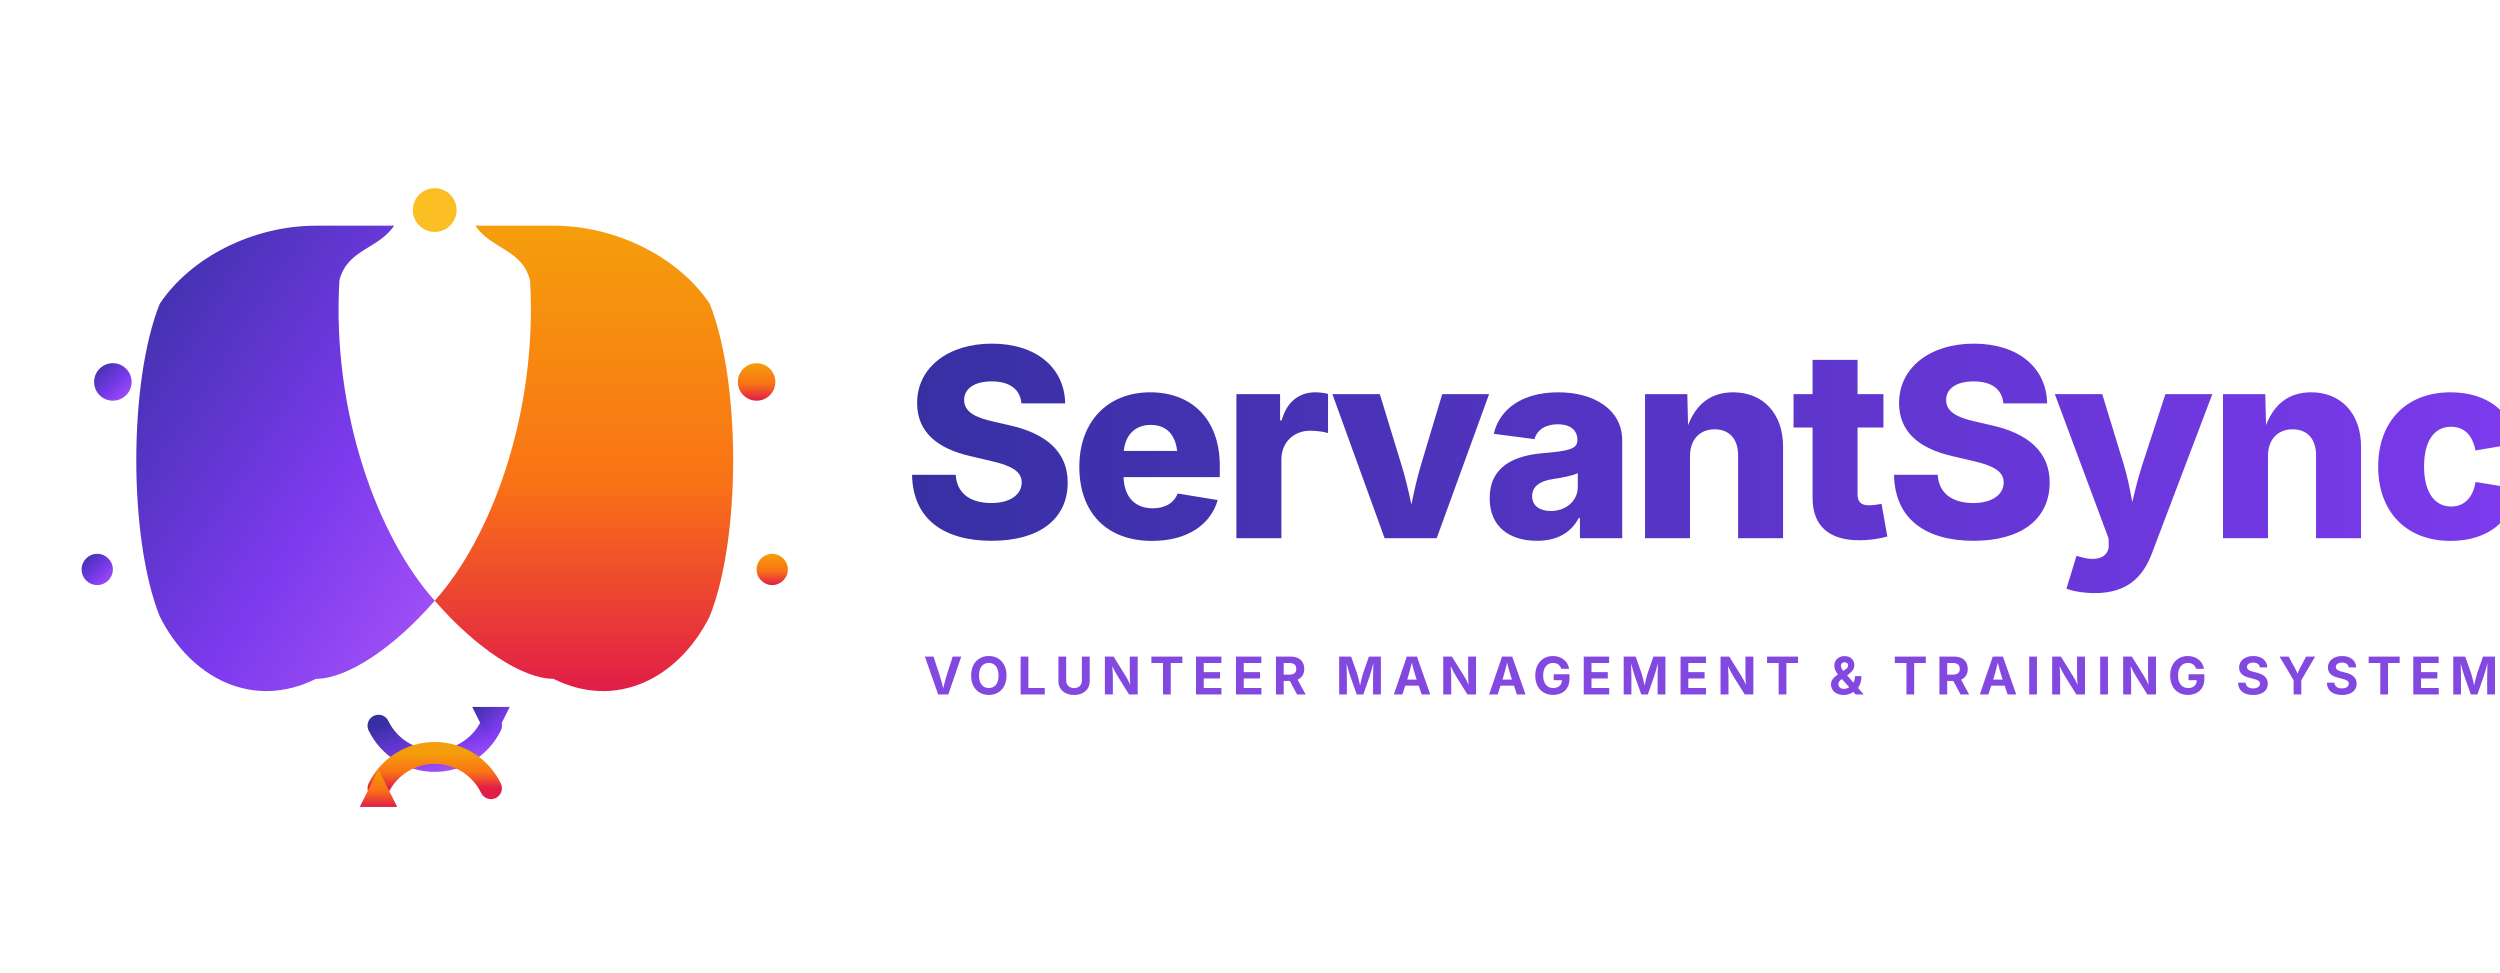
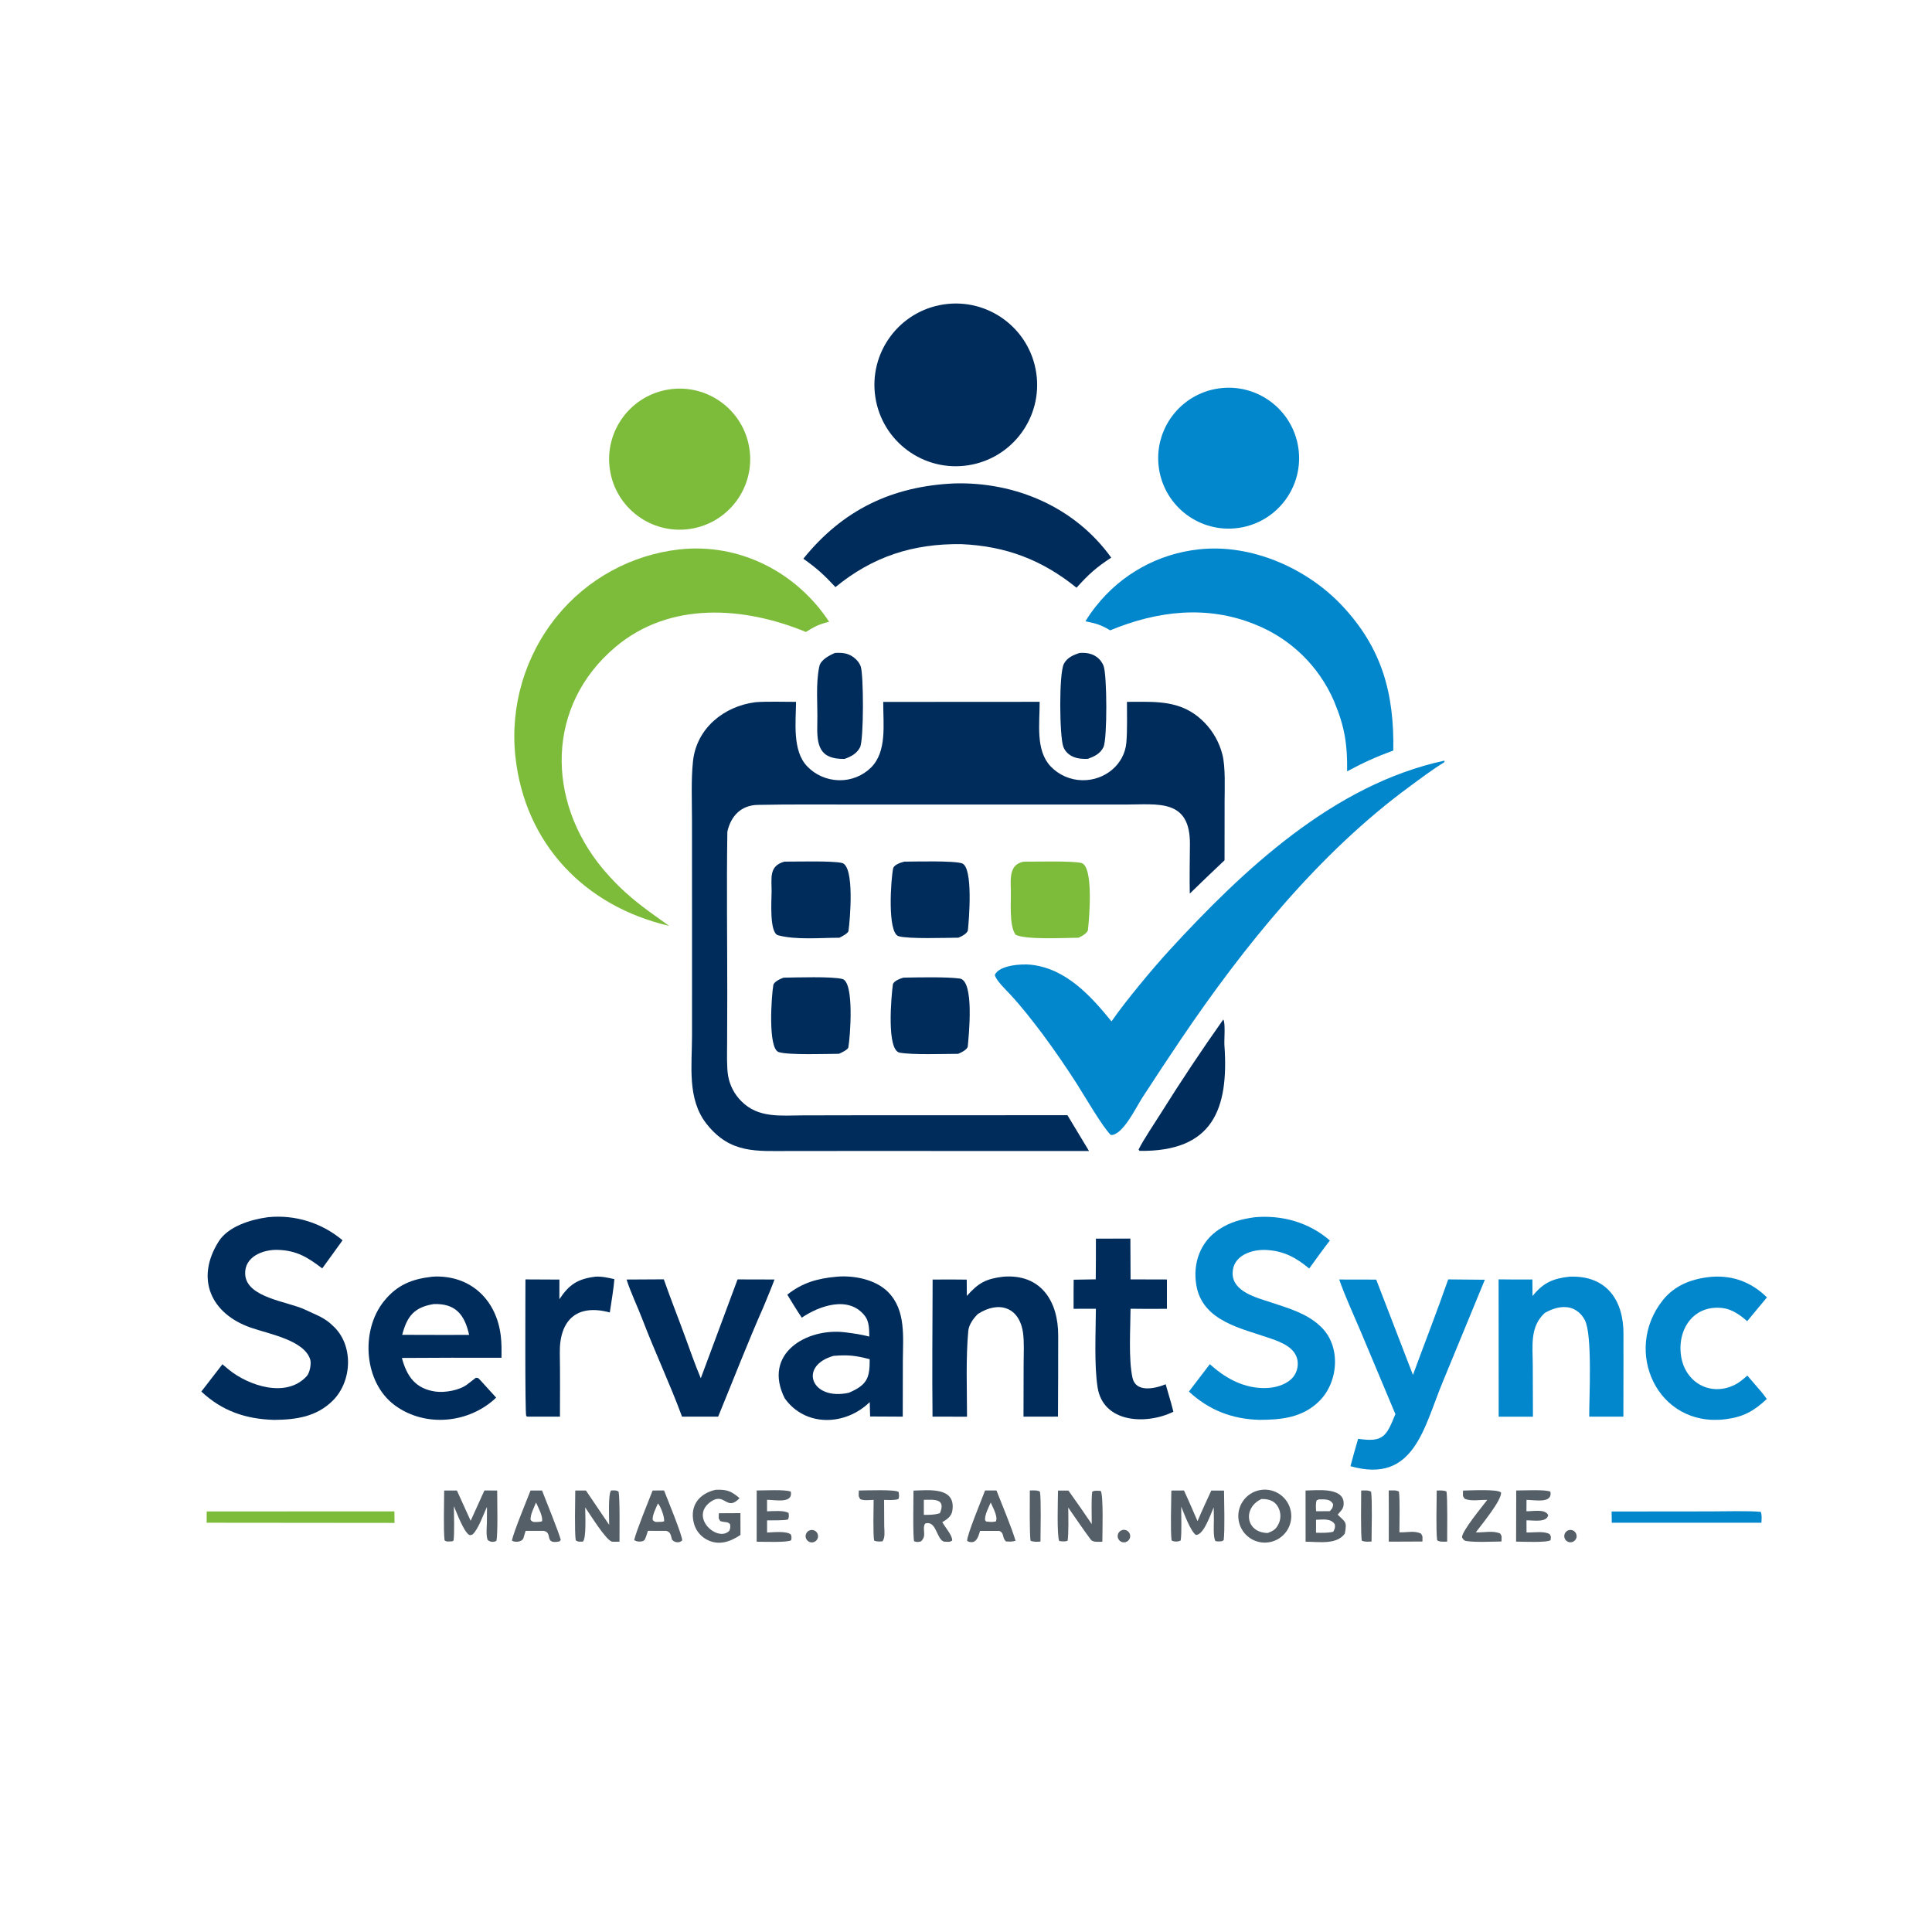
- <svg xmlns="http://www.w3.org/2000/svg" viewBox="0 0 720 280" width="720" height="280" role="img" aria-label="ServantSync logo">
-   <defs>
-     <linearGradient id="coolSide" x1="0" y1="0" x2="1" y2="1">
-       <stop offset="0%" stop-color="#3730a3" />
-       <stop offset="60%" stop-color="#7c3aed" />
-       <stop offset="100%" stop-color="#a855f7" />
-     </linearGradient>
-     <linearGradient id="warmSide" x1="0" y1="0" x2="0" y2="1">
-       <stop offset="0%" stop-color="#f59e0b" />
-       <stop offset="55%" stop-color="#f97316" />
-       <stop offset="100%" stop-color="#e11d48" />
-     </linearGradient>
-     <linearGradient id="wordmark" x1="0" y1="0" x2="1" y2="0">
-       <stop offset="0%" stop-color="#3730a3" />
-       <stop offset="100%" stop-color="#7c3aed" />
-     </linearGradient>
-   </defs>
-   <g transform="translate(10, 20) scale(0.45)">
-     <path d="M 230 100              C 220 115, 200 115, 195 135              C 190 220, 220 300, 256 340              C 230 370, 200 390, 180 390              C 140 410, 100 390, 80 350              C 60 300, 60 200, 80 150              C 100 120, 140 100, 180 100              C 205 100, 220 100, 230 100 Z" fill="url(#coolSide)" />
-     <path d="M 282 100              C 292 115, 312 115, 317 135              C 322 220, 292 300, 256 340              C 282 370, 312 390, 332 390              C 372 410, 412 390, 432 350              C 452 300, 452 200, 432 150              C 412 120, 372 100, 332 100              C 307 100, 292 100, 282 100 Z" fill="url(#warmSide)" />
-     <circle cx="256" cy="90" r="14" fill="#fbbf24" />
-     <circle cx="50" cy="200" r="12" fill="url(#coolSide)" />
-     <circle cx="40" cy="320" r="10" fill="url(#coolSide)" />
-     <circle cx="462" cy="200" r="12" fill="url(#warmSide)" />
-     <circle cx="472" cy="320" r="10" fill="url(#warmSide)" />
-     <path d="M 220 420 A 40 40 0 0 0 292 420" fill="none" stroke="url(#coolSide)" stroke-width="14" stroke-linecap="round" />
-     <polygon points="280,408 304,408 292,432" fill="url(#coolSide)" />
-     <path d="M 292 460 A 40 40 0 0 0 220 460" fill="none" stroke="url(#warmSide)" stroke-width="14" stroke-linecap="round" />
-     <polygon points="232,472 208,472 220,448" fill="url(#warmSide)" />
-   </g>
-   <text x="260" y="155" font-family="-apple-system, BlinkMacSystemFont, 'Segoe UI', system-ui, sans-serif" font-size="76" font-weight="800" fill="url(#wordmark)" letter-spacing="-2">
-     ServantSync
-   </text>
-   <text x="266" y="200" font-family="-apple-system, BlinkMacSystemFont, 'Segoe UI', system-ui, sans-serif" font-size="15" font-weight="700" fill="#6d28d9" letter-spacing="2.4" opacity="0.85">
-     VOLUNTEER MANAGEMENT &amp; TRAINING SYSTEM
-   </text>
+ <svg xmlns="http://www.w3.org/2000/svg" version="1.1" style="display: block;" viewBox="0 0 2048 2048" width="1254" height="1254" preserveAspectRatio="none">
+   <path transform="translate(0,0)" fill="rgb(255,255,255)" d="M 0 0 L 2048 0 L 2048 2048 L 0 2048 L 0 0 z" />
+   <path transform="translate(0,0)" fill="rgb(0,44,92)" d="M 936.25 744.058 L 1102.06 743.957 C 1102.19 766.78 1097.54 794.901 1113.46 812.127 C 1122.27 821.501 1134.51 826.895 1147.37 827.07 C 1171.15 827.468 1192.03 810.411 1193.99 787.076 C 1195.12 773.594 1194.57 757.641 1194.62 743.983 L 1211.23 743.914 C 1236.74 743.914 1257.68 746.517 1276.7 765.823 C 1286 775.357 1292.61 787.183 1295.86 800.098 C 1299.16 813.312 1298.15 835.416 1298.13 849.659 L 1298.07 911.926 C 1285.72 923.458 1273.39 935.493 1261.22 947.236 C 1260.86 930.463 1261.23 911.967 1261.37 895.197 C 1261.78 846.353 1227.58 852.88 1192.58 852.861 L 1099.22 852.864 L 904.302 852.839 C 870.603 852.839 836.858 852.536 803.177 853.218 C 785.549 853.575 774.735 865.021 771.032 881.593 C 770.125 938.875 770.975 998.064 770.933 1055.51 L 770.765 1107.47 C 770.73 1116.79 770.275 1131.67 771.836 1140.44 C 773.635 1150.67 778.563 1160.09 785.939 1167.41 C 803.903 1185.5 827.668 1182.43 850.905 1182.34 L 908.993 1182.23 L 1131.53 1182.17 L 1154.4 1220.11 L 909.492 1220.08 L 838.182 1220.11 C 801.762 1220.12 774.359 1223.24 749.167 1191.59 C 728.168 1165.2 733.582 1129.77 733.571 1097.58 L 733.588 985.511 L 733.532 869.422 C 733.53 849.598 732.49 826.388 734.61 806.837 C 738.368 772.158 767.134 748.648 800.868 744.366 C 812.755 743.44 831.455 743.996 843.841 744.003 C 843.651 765.384 839.788 795.588 855.445 812.157 C 864.242 821.467 876.536 826.843 889.378 827.082 C 902.037 827.364 914.273 822.523 923.311 813.655 C 940.418 796.596 936.163 767.807 936.25 744.058 z" />
+   <path transform="translate(0,0)" fill="rgb(3,135,204)" d="M 1530.95 806.355 L 1531.39 806.741 L 1530.67 808.237 C 1518.19 815.82 1505.65 825.393 1493.82 834.079 C 1398.32 904.187 1318.13 1003.64 1252.02 1101.4 C 1238.09 1122.05 1224.35 1142.83 1210.8 1163.74 C 1204.1 1174.11 1190.16 1203.51 1177.62 1203.17 C 1169.65 1196.22 1148.32 1159.5 1141.04 1148.2 C 1129.65 1130.46 1117.69 1113.11 1105.16 1096.16 C 1094.25 1081.75 1083.33 1067.64 1071.06 1054.36 C 1066.99 1049.96 1055.24 1038.69 1054.57 1033.35 C 1059.3 1023.11 1082.77 1021.5 1093.15 1022.68 C 1130.15 1026.87 1156.09 1055.5 1178.25 1082.72 C 1192.69 1061.69 1222.09 1026.42 1239.41 1007.54 C 1317.95 921.904 1413.97 831.514 1530.95 806.355 z" />
+   <path transform="translate(0,0)" fill="rgb(125,188,58)" d="M 720.323 582.383 C 783.793 575.476 844.041 606.25 878.913 659.081 C 867.772 661.91 864.135 663.889 854.275 669.898 C 788.233 642.708 709.941 637.435 652.604 685.663 C 578.285 748.175 579.381 848.856 638.521 920.391 C 661.768 948.01 680.8 961.313 709.375 981.478 C 619.847 960.688 556.405 894.547 546.326 801.994 C 540.607 748.612 556.403 695.153 590.216 653.452 C 622.567 613.592 669.303 588.064 720.323 582.383 z" />
+   <path transform="translate(0,0)" fill="rgb(3,135,204)" d="M 1270.64 582.378 C 1325.75 576.151 1384.79 601.888 1422.36 641.682 C 1465.01 686.859 1477.99 735.161 1476.96 795.58 C 1458.44 802.38 1445.16 808.45 1427.99 817.65 C 1428.43 789.868 1425.49 770.614 1414.72 744.742 L 1413.99 742.978 C 1398.01 706.048 1368.06 676.948 1330.68 662.04 C 1279.65 641.171 1226.71 647.508 1176.89 668.172 C 1166.35 662.099 1162.6 661.106 1150.6 658.582 C 1154.45 652.361 1157.51 647.951 1162.12 642.211 C 1188.81 608.523 1227.9 586.965 1270.64 582.378 z" />
+   <path transform="translate(0,0)" fill="rgb(0,44,92)" d="M 1000.42 322.69 C 1047.43 315.668 1091.25 347.996 1098.42 394.977 C 1105.59 441.959 1073.4 485.886 1026.44 493.203 C 979.274 500.553 935.108 468.189 927.907 420.998 C 920.705 373.807 953.208 329.743 1000.42 322.69 z" />
+   <path transform="translate(0,0)" fill="rgb(0,44,92)" d="M 1011.87 512.438 C 1076.83 510.729 1139.66 537.756 1177.95 591.116 C 1161.87 601.653 1154.02 608.793 1141.16 623.01 C 1104.68 593.476 1066.27 578.874 1019.13 576.82 C 967.949 576.115 925.22 589.907 885.611 622.364 C 873.588 609.436 865.867 602.337 851.571 592.269 C 893.34 540.493 945.6 515.348 1011.87 512.438 z" />
+   <path transform="translate(0,0)" fill="rgb(125,188,58)" d="M 709.305 412.788 C 750.173 406.621 788.294 434.777 794.416 475.652 C 800.538 516.527 772.339 554.616 731.458 560.693 C 690.64 566.76 652.623 538.615 646.511 497.805 C 640.398 456.994 668.501 418.946 709.305 412.788 z" />
+   <path transform="translate(0,0)" fill="rgb(3,135,204)" d="M 1291.37 411.819 C 1332.17 405.718 1370.19 433.851 1376.28 474.651 C 1382.38 515.452 1354.24 553.465 1313.43 559.55 C 1272.64 565.633 1234.64 537.502 1228.55 496.713 C 1222.46 455.924 1250.59 417.918 1291.37 411.819 z" />
+   <path transform="translate(0,0)" fill="rgb(0,44,92)" d="M 283.603 1290.34 C 284.002 1290.29 284.401 1290.25 284.8 1290.2 C 313.155 1287.52 341.391 1296.38 363.129 1314.78 L 341.591 1344.57 C 326.121 1332.76 314.576 1325.59 294.676 1324.92 C 278.489 1324.38 258.829 1332.28 259.911 1350.92 C 261.36 1375.85 305.694 1379.69 323.515 1388.36 C 334.473 1393.69 343.737 1396.35 352.675 1405.21 C 375.017 1425.21 373.646 1464 352.747 1484.73 C 335.531 1501.81 314.036 1504.93 290.635 1505.14 C 260.611 1504.3 235.496 1495.81 213.419 1475.09 L 235.761 1446.2 C 238.064 1448.18 240.392 1450.12 242.743 1452.03 C 263.22 1468.63 303.476 1482.73 325.248 1458.64 C 328.379 1455.17 330.156 1445.72 328.871 1441.24 C 322.625 1420.94 286.804 1414.49 266.543 1407.59 C 223.27 1392.86 206.832 1355.26 231.947 1315.79 C 241.756 1300.37 264.967 1292.87 283.603 1290.34 z" />
+   <path transform="translate(0,0)" fill="rgb(3,135,204)" d="M 1329.89 1290.34 C 1358.93 1287.69 1387.65 1295.77 1409.73 1315 C 1402.44 1324.24 1394.83 1335.09 1387.81 1344.69 C 1373.84 1333.11 1360.94 1325.99 1342.31 1325.02 C 1326.59 1324.2 1306.6 1331.04 1306.63 1349.82 C 1306.66 1369.35 1332.24 1375.59 1346.97 1380.49 C 1365.25 1386.58 1384.85 1391.98 1399.29 1405.55 C 1421.83 1425.93 1419.28 1464.62 1398.51 1485.22 C 1380.91 1502.68 1358.58 1505.08 1335.03 1505.09 C 1306.06 1504.34 1281.56 1494.8 1260.29 1475.13 L 1282.46 1446.08 C 1284.06 1447.47 1285.67 1448.85 1287.29 1450.21 C 1303.7 1463.92 1323.64 1473.05 1345.57 1471.16 C 1354.57 1470.39 1365.49 1466.71 1371.2 1459.22 C 1374.83 1454.36 1376.35 1448.25 1375.43 1442.25 C 1373.25 1428.61 1358.54 1422.93 1347.07 1418.9 C 1316.44 1408.15 1274.78 1400.82 1268.19 1362.5 C 1264.15 1339.01 1272.34 1316.08 1292.7 1302.9 C 1304.6 1295.15 1316.1 1292.32 1329.89 1290.34 z" />
+   <path transform="translate(0,0)" fill="rgb(0,44,92)" d="M 886.53 1353.4 C 904.755 1351.65 928.176 1356.17 941.487 1369.68 C 960.688 1389.17 957.103 1417.8 957.058 1443.15 L 956.955 1501.71 L 922.356 1501.53 L 921.956 1486.28 C 896.265 1511.39 853.79 1512.99 831.874 1482.34 C 807.935 1434.8 855.357 1407.11 896.234 1412.36 C 905.757 1413.59 911.992 1414.42 921.478 1416.82 C 921.358 1409.64 921.479 1401.13 917.045 1395.25 C 900.011 1372.64 868.173 1384.41 849.919 1396.77 C 844.453 1388.71 839.628 1380.71 834.579 1372.4 C 850.455 1359.72 866.699 1355.19 886.53 1353.4 z" />
+   <path transform="translate(0,0)" fill="rgb(255,255,255)" d="M 883.631 1437.26 C 899.171 1436.02 906.979 1436.92 921.916 1440.83 C 922.06 1461.31 918.861 1468.12 899.798 1476.4 C 859.733 1485.19 846.158 1447.79 883.631 1437.26 z" />
+   <path transform="translate(0,0)" fill="rgb(0,44,92)" d="M 458.022 1353.38 C 460.011 1353.21 462.007 1353.13 464.003 1353.16 C 501.139 1353.6 526.35 1379.45 530.799 1415.71 C 531.805 1423.91 531.703 1431 531.592 1439.29 C 496.402 1439.18 461.213 1439.24 426.024 1439.48 C 431.212 1458.81 440.248 1472.13 461.724 1475.14 C 471.581 1476.52 487.274 1473.79 495.388 1467.46 L 504.441 1460.49 C 507.526 1460.56 506.819 1460.89 509.78 1463.74 L 525.951 1481.55 C 497.352 1508.87 450.947 1513.47 418.617 1489.76 C 385.583 1465.53 381.928 1410.48 406.976 1379.36 C 420.858 1362.12 436.515 1355.81 458.022 1353.38 z" />
+   <path transform="translate(0,0)" fill="rgb(255,255,255)" d="M 459.706 1382.37 C 483.181 1381.52 492.587 1393.88 497.289 1415.05 L 464.297 1415.07 L 426.334 1414.97 C 431.528 1395.37 438.882 1385.79 459.706 1382.37 z" />
+   <path transform="translate(0,0)" fill="rgb(3,135,204)" d="M 1535.16 1356.21 L 1574.01 1356.57 L 1529.87 1463.69 C 1509.35 1512.58 1499.57 1573.53 1431.54 1554.22 C 1434.11 1544.5 1436.82 1534.82 1439.68 1525.18 C 1466.47 1529.17 1469.53 1522.64 1479.17 1499.04 L 1442.18 1410.91 C 1435.48 1395.15 1424.87 1371.84 1419.64 1356.34 L 1458.84 1356.42 L 1497.79 1457.48 C 1509.97 1424.32 1523.58 1389.36 1535.16 1356.21 z" />
+   <path transform="translate(0,0)" fill="rgb(0,44,92)" d="M 1063.5 1353.34 C 1103.73 1350.17 1121.81 1379.77 1121.73 1415.63 C 1121.66 1444.28 1121.75 1473 1121.51 1501.67 L 1084.95 1501.72 L 1085.09 1445.56 C 1085.11 1435.43 1085.86 1422.38 1084.39 1412.46 C 1080.41 1385.56 1058.84 1378.52 1036.61 1392.86 C 1031.92 1397.4 1027.03 1404.22 1026.42 1410.75 C 1023.73 1439.98 1025.07 1472.4 1025.08 1501.75 L 988.514 1501.7 C 987.983 1453.62 988.506 1404.54 988.623 1356.4 C 1000.67 1356.25 1012.71 1356.26 1024.76 1356.44 L 1024.89 1373.74 C 1037.27 1359.82 1045.22 1355.56 1063.5 1353.34 z" />
+   <path transform="translate(0,0)" fill="rgb(3,135,204)" d="M 1663.51 1353.34 C 1703.2 1351.58 1721.37 1378.58 1720.95 1414.92 C 1720.85 1423.67 1720.98 1432.79 1720.96 1441.58 L 1720.85 1501.71 L 1684.64 1501.72 C 1684.56 1480.61 1688.16 1414.9 1679.95 1399.27 C 1676.76 1393.2 1671.39 1388.18 1664.67 1386.38 C 1655.38 1383.9 1645.56 1387.19 1637.52 1391.78 C 1621.46 1406.46 1624.76 1427.02 1624.81 1447.03 L 1624.99 1501.73 L 1588.66 1501.76 L 1588.57 1356.18 C 1600.51 1356.36 1612.45 1356.4 1624.39 1356.29 L 1624.54 1373.87 C 1635.88 1359.71 1646.16 1355.33 1663.51 1353.34 z" />
+   <path transform="translate(0,0)" fill="rgb(0,44,92)" d="M 664.19 1356.36 L 703.67 1356.14 C 710.591 1376.03 718.517 1395.85 725.756 1415.66 C 731.239 1430.65 736.687 1446.34 742.874 1461.02 L 781.854 1356.22 L 821.01 1356.32 C 817.693 1365.42 813.061 1376.14 809.37 1385.25 C 792.805 1422.64 776.947 1463.62 761.287 1501.68 L 722.973 1501.69 C 710.71 1468.19 693.938 1432.58 681.182 1399.08 C 675.937 1385.3 668.612 1370.24 664.19 1356.36 z" />
+   <path transform="translate(0,0)" fill="rgb(0,44,92)" d="M 1161.71 1313.01 L 1198.25 1312.96 L 1198.45 1356.2 L 1237 1356.3 L 1236.99 1387.39 C 1224.13 1387.53 1211.28 1387.51 1198.42 1387.32 C 1198.36 1407.81 1196.1 1440.68 1200.51 1460.59 C 1203.96 1476.16 1223.47 1472.42 1235.65 1467.38 L 1241.55 1487.73 L 1243.84 1496.5 C 1214.77 1510.72 1169.4 1508.3 1163.5 1470.71 C 1159.75 1446.81 1161.57 1412.17 1161.68 1387.33 L 1138.05 1387.38 C 1137.95 1377.2 1138.09 1366.75 1138.13 1356.54 L 1161.54 1356.15 C 1161.68 1341.77 1161.74 1327.39 1161.71 1313.01 z" />
+   <path transform="translate(0,0)" fill="rgb(3,135,204)" d="M 1815.11 1353.4 C 1837.71 1351.95 1857.03 1359.53 1873.03 1375.29 C 1866.11 1383.75 1859.12 1392.16 1852.08 1400.52 C 1844.71 1393.99 1835.94 1387.75 1826.04 1386.58 C 1794.98 1382.89 1777.52 1409.56 1782.1 1437.98 C 1786.54 1465.55 1812.8 1480.27 1838.04 1468.39 C 1843.76 1465.7 1847.55 1462.21 1852.25 1458.15 L 1860.34 1467.56 C 1864.6 1472.5 1869.27 1477.58 1872.84 1483 C 1859.13 1495.83 1848.09 1502.1 1828.82 1504.47 C 1756.73 1513.35 1719.81 1431.75 1762.79 1378.08 C 1775.74 1361.91 1794.51 1355.12 1815.11 1353.4 z" />
+   <path transform="translate(0,0)" fill="rgb(0,44,92)" d="M 631.083 1353.34 C 637.947 1352.86 644.632 1354.47 651.268 1355.95 C 650.603 1365.53 647.869 1381.28 646.424 1391.25 C 611.312 1381.81 592.804 1399.38 593.42 1434.7 C 593.805 1456.77 593.595 1479.58 593.576 1501.69 L 559.165 1501.7 L 557.834 1501.1 C 556.364 1498.16 556.991 1370.49 556.994 1356.22 L 592.993 1356.4 L 592.965 1377.24 C 603.235 1361.64 612.472 1355.65 631.083 1353.34 z" />
+   <path transform="translate(0,0)" fill="rgb(0,44,92)" d="M 830.613 1036.36 C 844.54 1036.2 881.275 1034.88 892.886 1037.76 C 905.837 1040.98 901.229 1099.34 899.296 1110.23 C 898.854 1112.73 891.625 1116.09 889.335 1117.05 C 876.341 1117.16 836.101 1118.61 825.505 1115.28 C 813.735 1111.6 817.803 1055.19 819.767 1044.2 C 820.399 1040.67 827.375 1037.51 830.613 1036.36 z" />
+   <path transform="translate(0,0)" fill="rgb(0,44,92)" d="M 831.455 913.363 C 844.152 913.428 882.505 912.304 892.551 914.788 C 906.139 918.147 901.079 975.462 899.415 986.838 C 899.044 989.378 892.049 992.974 889.748 994.046 C 869.497 994.039 844.012 996.527 824.845 991.456 C 815.303 988.931 817.908 953.794 817.935 945.057 C 817.98 930.615 814.955 917.975 831.455 913.363 z" />
+   <path transform="translate(0,0)" fill="rgb(125,188,58)" d="M 1085.47 913.393 C 1098.53 913.512 1135.33 912.37 1146.09 914.748 C 1159.56 917.722 1154.6 973.935 1153.31 985.52 C 1152.9 989.222 1146.45 992.607 1143.25 994.023 C 1129.04 994.141 1087.06 996.419 1076.49 990.807 C 1069.4 980.689 1071.97 955.229 1071.53 942.539 C 1071.09 930.022 1070.44 915.734 1085.47 913.393 z" />
+   <path transform="translate(0,0)" fill="rgb(0,44,92)" d="M 957.631 1036.35 C 973.437 1036.06 1003 1035.37 1017.31 1037.29 C 1033.02 1039.39 1027 1097.32 1025.88 1109.15 C 1025.55 1112.66 1018.55 1115.92 1015.69 1117.1 C 999.859 1117.17 967.709 1118.35 953.74 1115.87 C 939.451 1113.33 944.91 1055.37 946.438 1043.85 C 946.953 1039.96 954.335 1037.28 957.631 1036.35 z" />
+   <path transform="translate(0,0)" fill="rgb(0,44,92)" d="M 958.59 913.38 C 969.897 913.34 1011.06 912.174 1019.79 915.203 C 1031.75 919.35 1027.23 974.681 1026.03 985.871 C 1025.63 989.514 1019.15 992.72 1015.96 993.99 C 1003.05 994.068 963.005 995.521 952.562 992.413 C 940.348 988.779 944.411 931.562 946.777 920.521 C 947.601 916.675 955.073 914.178 958.59 913.38 z" />
+   <path transform="translate(0,0)" fill="rgb(0,44,92)" d="M 1296.69 1080.75 C 1299.21 1083.62 1297.57 1102.72 1297.92 1107.71 C 1302.79 1175.79 1285.66 1220.98 1207.97 1219.98 L 1206.96 1218.55 C 1211.87 1208.43 1224.13 1190.35 1230.48 1180.21 C 1251.61 1146.44 1273.69 1113.27 1296.69 1080.75 z" />
+   <path transform="translate(0,0)" fill="rgb(0,44,92)" d="M 885.166 692.132 C 889.97 691.912 894.397 691.876 898.972 693.56 C 904.633 695.643 909.979 700.357 912.267 706.019 C 915.596 714.253 915.74 784.397 911.662 792.215 C 908.16 798.928 902.055 802.108 895.177 804.498 C 868.083 804.894 865.729 789.783 866.37 766.533 C 866.911 746.899 864.464 725.528 868.527 706.329 C 870.002 699.357 879.39 694.537 885.166 692.132 z" />
+   <path transform="translate(0,0)" fill="rgb(0,44,92)" d="M 1144.53 692.148 C 1148.99 691.902 1153.15 692.05 1157.4 693.649 C 1163.23 695.851 1167.44 700.025 1169.81 705.798 C 1173.54 714.871 1173.89 783.298 1169.71 791.97 C 1166.32 798.994 1160.1 801.872 1153.14 804.418 C 1147.9 804.584 1142.79 804.348 1137.89 802.323 C 1133 800.303 1128.99 796.562 1127.15 791.555 C 1123.1 780.542 1122.34 713.692 1127.81 703.556 C 1131.33 697.047 1137.81 694.22 1144.53 692.148 z" />
+   <path transform="translate(0,0)" fill="rgb(84,95,104)" d="M 1335.67 1579.54 C 1350.98 1576.74 1365.65 1586.93 1368.37 1602.25 C 1371.09 1617.58 1360.82 1632.19 1345.48 1634.82 C 1330.26 1637.44 1315.79 1627.27 1313.09 1612.06 C 1310.39 1596.85 1320.48 1582.32 1335.67 1579.54 z" />
+   <path transform="translate(0,0)" fill="rgb(255,255,255)" d="M 1337.16 1589.03 C 1346.01 1588.76 1352.81 1591.58 1356.1 1600.37 C 1357.87 1605.24 1357.62 1610.63 1355.4 1615.31 C 1352.64 1621.14 1349.55 1622.88 1343.85 1625.04 C 1320.26 1624.71 1317.15 1598.31 1337.16 1589.03 z" />
+   <path transform="translate(0,0)" fill="rgb(125,188,58)" d="M 219.12 1602.19 L 418.088 1602.13 L 418.218 1614.35 L 219.075 1614.16 L 219.12 1602.19 z" />
+   <path transform="translate(0,0)" fill="rgb(84,95,104)" d="M 1383.95 1580.01 C 1395.76 1579.86 1423.34 1576.35 1424.31 1592.73 C 1424.7 1599.33 1421.77 1600.9 1418 1605.56 C 1426.06 1613.76 1428.05 1612.33 1425.57 1625.71 C 1416.9 1637.75 1397.84 1634.32 1383.99 1634.26 L 1383.95 1580.01 z" />
+   <path transform="translate(0,0)" fill="rgb(255,255,255)" d="M 1395.07 1611.04 C 1402.34 1610.83 1410.68 1609.23 1415 1615.9 C 1415.41 1619.85 1415 1620.24 1413.28 1623.72 C 1406.81 1625.18 1401.64 1624.84 1395.03 1624.76 L 1395.07 1611.04 z" />
+   <path transform="translate(0,0)" fill="rgb(255,255,255)" d="M 1398.04 1589.44 C 1404.01 1589.4 1410.5 1588.59 1413.22 1594.8 C 1412.72 1598.69 1412.18 1598.99 1409.67 1601.9 L 1395.1 1602 C 1394.97 1598.08 1394.45 1593.96 1395.75 1590.34 L 1398.04 1589.44 z" />
+   <path transform="translate(0,0)" fill="rgb(84,95,104)" d="M 513.492 1579.96 L 527.02 1580.04 C 527.001 1589.35 527.943 1626.8 526.175 1633.42 C 523.023 1635.04 519.347 1634.73 516.858 1632.25 C 515.169 1627.11 515.943 1619.87 516.121 1614.22 L 516.224 1597.4 C 512.118 1605.87 507.382 1620.51 500.974 1626.59 C 499.27 1627.09 498.489 1627.75 497.23 1626.98 C 491.439 1623.42 483.997 1603.22 481.12 1596.55 C 481.216 1605.13 481.854 1625.41 480.785 1632.96 L 479.508 1633.86 C 475.534 1633.91 473.651 1634.73 471.255 1632.82 C 469.94 1622.07 470.831 1591.92 470.854 1580.04 L 484.359 1580.04 L 498.915 1612.13 L 513.492 1579.96 z" />
+   <path transform="translate(0,0)" fill="rgb(84,95,104)" d="M 1241.67 1580.05 L 1255.06 1579.98 C 1259.98 1590.52 1264.75 1601.81 1269.45 1612.5 C 1273.72 1602.12 1279.32 1590.42 1284 1580.08 L 1297.53 1580.1 C 1297.61 1591.88 1298.52 1622.37 1297.16 1632.63 L 1295.4 1633.73 C 1292.86 1633.92 1290.7 1634.33 1288.32 1633.53 C 1285.94 1628.86 1286.72 1617.14 1286.77 1611.5 L 1286.58 1597.82 C 1283.2 1605.32 1275.79 1627.89 1267.53 1627.01 C 1261.75 1622.63 1255.3 1604.55 1252.16 1597.1 C 1252.02 1606.5 1252.87 1624.34 1251.58 1632.91 C 1249.3 1634.42 1244.1 1634.58 1241.93 1632.85 C 1240.61 1623.88 1241.56 1591.21 1241.67 1580.05 z" />
+   <path transform="translate(0,0)" fill="rgb(3,135,204)" d="M 1708.37 1602.26 L 1812.63 1602.15 C 1826.22 1602.15 1854.85 1601.37 1866.49 1602.64 C 1867.87 1605.98 1867.31 1610.39 1867.19 1614.13 L 1708.57 1614.18 L 1708.37 1602.26 z" />
+   <path transform="translate(0,0)" fill="rgb(84,95,104)" d="M 968.354 1580.1 C 984.397 1579.71 1013.9 1575.78 1009.45 1601.78 C 1008.44 1607.65 1003.59 1610.72 998.865 1613.57 C 1002.41 1619.8 1009.74 1627.77 1009.34 1633.04 C 1006.1 1635.08 1005.42 1634.27 1000.76 1634.22 C 992.691 1632.09 992.66 1610.8 980.518 1615.14 C 977.164 1621.53 982.944 1627.81 976.253 1633.92 C 972.524 1634.83 972.657 1634.71 969.112 1633.92 C 967.491 1630.83 968.329 1587.14 968.354 1580.1 z" />
+   <path transform="translate(0,0)" fill="rgb(255,255,255)" d="M 979.301 1589.88 C 990.195 1589.6 1003 1588.4 996.327 1604.05 C 989.843 1605.99 985.977 1605.74 979.303 1605.82 L 979.301 1589.88 z" />
+   <path transform="translate(0,0)" fill="rgb(84,95,104)" d="M 1157.3 1615.58 C 1157.37 1605.24 1156.68 1591.28 1157.74 1581.33 C 1160.36 1579.71 1163.19 1580.35 1166.72 1580.38 C 1169.91 1583.98 1168.52 1627.3 1168.52 1634.27 C 1164.74 1634.35 1158.58 1635.12 1156.26 1632.02 C 1148.08 1621.08 1140.18 1609.26 1132.36 1598.06 C 1132.5 1605.53 1132.91 1626.98 1131.67 1633.38 C 1128.15 1634.32 1126.44 1633.92 1122.85 1633.6 C 1120.17 1628.35 1121.46 1588.39 1121.54 1580.07 L 1132.6 1580.09 C 1140.98 1591.81 1149.22 1603.64 1157.3 1615.58 z" />
+   <path transform="translate(0,0)" fill="rgb(84,95,104)" d="M 645.758 1616.43 C 645.729 1609.3 644.553 1583.84 647.739 1579.96 C 650.879 1579.94 653.351 1579.46 655.752 1581.24 C 657.206 1588.97 656.667 1623.82 656.707 1634.21 C 654.162 1634.27 651.413 1634.47 648.883 1634.2 C 642.833 1633.56 624.808 1604.22 620.306 1597.88 C 620.356 1604.02 621.785 1631.66 617.73 1634.21 C 613.457 1634.09 613.44 1634.75 610.31 1632.85 C 608.938 1624.27 609.735 1590.84 609.805 1580.03 L 621.12 1580.02 L 645.758 1616.43 z" />
+   <path transform="translate(0,0)" fill="rgb(84,95,104)" d="M 758.724 1579.2 C 770.696 1578.85 774.944 1580.5 783.956 1588.09 C 770.072 1602.86 768.437 1581.01 753.18 1592.05 C 730.534 1608.44 760.879 1635.36 773.124 1622.68 C 774.397 1619.27 774.223 1619.28 773.966 1615.8 C 771.225 1612.63 769.633 1614.27 763.583 1612.44 C 761.135 1609.1 762.011 1609.3 762.008 1604.11 L 784.869 1603.99 L 784.954 1627.1 C 773.579 1634.7 761.123 1638.89 748.273 1631.52 C 741.646 1627.65 736.939 1621.19 735.29 1613.69 C 731.15 1595.65 741.48 1583.06 758.724 1579.2 z" />
+   <path transform="translate(0,0)" fill="rgb(84,95,104)" d="M 562.376 1580.02 L 574.583 1579.99 C 578.301 1589.67 592.66 1624.93 594.449 1632.42 L 593.009 1633.98 C 576.24 1637.5 586.482 1624.32 576.25 1622.8 L 557.204 1622.8 C 556.521 1625.2 555.534 1627.83 554.953 1630.19 C 553.833 1634.71 545.362 1635.37 542.635 1632.96 C 544.778 1623.23 557.969 1591.32 562.376 1580.02 z" />
+   <path transform="translate(0,0)" fill="rgb(255,255,255)" d="M 568.199 1592.73 C 570.35 1597.56 576.045 1608.06 574.468 1612.75 L 571.212 1613.26 C 567.373 1613.33 564.823 1614.22 562.453 1611.18 C 561.949 1605.79 565.949 1598.43 568.199 1592.73 z" />
+   <path transform="translate(0,0)" fill="rgb(84,95,104)" d="M 691.78 1580.01 L 703.922 1579.95 C 706.589 1586.83 723.891 1629.03 723.123 1632.93 C 719.925 1636.03 714.961 1635.24 712.355 1632.03 C 711.045 1627.51 710.976 1623.9 706.25 1622.79 L 686.81 1622.74 C 685.859 1625.87 685.016 1628.69 683.668 1631.68 C 682.084 1635.2 674.231 1634.49 672.288 1632.46 C 674.603 1622.51 687.525 1591.07 691.78 1580.01 z" />
+   <path transform="translate(0,0)" fill="rgb(255,255,255)" d="M 697.393 1593.67 C 700.242 1596.42 704.859 1608.75 703.896 1612.76 L 701.249 1613.2 L 699.591 1613.24 C 695.086 1613.34 694.523 1613.85 691.917 1611.35 C 691.151 1606.51 695.292 1598.88 697.393 1593.67 z" />
+   <path transform="translate(0,0)" fill="rgb(84,95,104)" d="M 1044.2 1579.97 L 1056.31 1579.97 C 1062.06 1594.77 1072.27 1618.83 1076.51 1633.29 C 1072.52 1634.44 1070.76 1634.13 1066.53 1634.03 C 1061.9 1630.27 1065.07 1625.14 1059.25 1622.81 L 1038.88 1622.82 C 1036.92 1629.75 1034.34 1637.89 1025.25 1633.54 C 1024.45 1628.25 1040.82 1589.26 1044.2 1579.97 z" />
+   <path transform="translate(0,0)" fill="rgb(255,255,255)" d="M 1050.2 1592.73 C 1052.38 1597.78 1058.33 1608.3 1055.53 1612.86 L 1051.25 1613.37 C 1049.17 1613.24 1047.39 1613.07 1045.32 1612.87 L 1044.17 1611.22 C 1043.98 1605.25 1047.72 1598.59 1050.2 1592.73 z" />
+   <path transform="translate(0,0)" fill="rgb(84,95,104)" d="M 802.13 1579.97 C 809.694 1580 832.968 1578.68 838.306 1581.25 C 840.7 1594.08 822.198 1589.88 813.097 1589.85 L 813.099 1602.05 C 819.062 1601.92 831.833 1600.76 835.994 1603.93 C 836.207 1606.84 836.568 1608.05 835.301 1610.69 C 831.414 1611.92 818.069 1611.58 813.126 1611.63 L 813.135 1624.54 C 820.083 1624.3 833.176 1622.77 838.216 1626.49 C 839.389 1629.04 839.01 1629.81 838.729 1632.63 C 835.225 1635.38 808.959 1634.25 802.103 1634.27 L 802.13 1579.97 z" />
+   <path transform="translate(0,0)" fill="rgb(84,95,104)" d="M 1607.28 1579.99 C 1614.15 1580.02 1639.25 1578.67 1643.53 1581.34 C 1645.82 1594.1 1627.09 1589.96 1618.15 1589.92 L 1618.1 1601.98 C 1625.24 1602.16 1637.72 1599.19 1641.18 1606.02 C 1639.66 1614.28 1625.54 1611.53 1618.12 1611.59 L 1618.18 1624.48 C 1626.11 1624.74 1636.57 1622.67 1642.74 1626.28 C 1644.52 1629.96 1643.97 1627.98 1643.69 1632.6 C 1640.01 1635.47 1613.85 1634.22 1607.12 1634.16 L 1607.28 1579.99 z" />
+   <path transform="translate(0,0)" fill="rgb(84,95,104)" d="M 1550.86 1580.08 C 1558.05 1579.99 1587.62 1578.23 1591.22 1582.15 C 1591.64 1590.71 1570.73 1615.92 1564.37 1624.39 C 1573.86 1624.62 1582.84 1622.22 1590.32 1625.64 C 1592.43 1628.98 1591.63 1629.29 1591.6 1634.05 C 1580.72 1634.18 1565.15 1635.06 1554.58 1633.59 C 1551.72 1633.19 1550.9 1631.53 1549.77 1629.57 C 1549.97 1622.59 1571.3 1596.94 1576.56 1589.98 C 1567.64 1589.69 1560.22 1591.65 1552.76 1588.84 C 1549.99 1585.49 1550.96 1585.67 1550.86 1580.08 z" />
+   <path transform="translate(0,0)" fill="rgb(84,95,104)" d="M 910.376 1580.02 C 916.8 1579.97 949.904 1578.65 952.628 1581.61 C 952.982 1585.2 953.503 1585.84 952.377 1589.03 C 948.188 1590.53 941.842 1589.99 937.168 1589.94 L 937.321 1617.69 C 937.475 1623.06 938.48 1629.94 935.436 1633.94 C 931.937 1634.04 929.956 1634.39 926.657 1633.16 C 925.309 1627.58 926.049 1597.1 926.105 1589.91 C 921.858 1590.07 915.249 1590.89 911.775 1589.07 C 909.529 1585.35 910.368 1585.19 910.376 1580.02 z" />
+   <path transform="translate(0,0)" fill="rgb(84,95,104)" d="M 1472.12 1579.96 C 1475.95 1579.93 1479.87 1579.42 1482.92 1581.12 C 1484.09 1589.48 1483.45 1614.65 1483.45 1624.31 C 1492.26 1624.57 1499.25 1622.33 1506.3 1625.68 C 1508.55 1629.02 1507.74 1629.18 1507.83 1634.07 L 1472.16 1634.22 C 1472.25 1616.13 1472.24 1598.05 1472.12 1579.96 z" />
+   <path transform="translate(0,0)" fill="rgb(84,95,104)" d="M 1091.66 1579.97 C 1094.89 1579.93 1100.13 1579.43 1102.43 1581.37 C 1103.79 1591.22 1102.97 1622.69 1102.93 1634.15 C 1098.23 1634.34 1096.97 1634.62 1092.55 1633.44 C 1091.16 1628.98 1091.66 1587.88 1091.66 1579.97 z" />
+   <path transform="translate(0,0)" fill="rgb(84,95,104)" d="M 1522.98 1580.04 C 1526.53 1580 1530.2 1579.59 1533.33 1581.05 C 1534.56 1587.09 1534.05 1625.28 1534.05 1634.18 C 1530.72 1634.21 1525.85 1634.69 1523.44 1632.75 C 1522.08 1622.72 1522.93 1591.64 1522.98 1580.04 z" />
+   <path transform="translate(0,0)" fill="rgb(84,95,104)" d="M 1442.92 1580.03 C 1446.11 1579.98 1451.18 1579.48 1453.44 1581.37 C 1454.79 1591.24 1453.94 1622.62 1453.88 1634.09 C 1449.75 1634.22 1447.43 1634.65 1443.63 1633.28 C 1442.27 1627.61 1442.9 1588.6 1442.92 1580.03 z" />
+   <path transform="translate(0,0)" fill="rgb(84,95,104)" d="M 1188.39 1622.42 C 1191.63 1620.76 1195.6 1622.03 1197.29 1625.25 C 1198.98 1628.48 1197.75 1632.46 1194.54 1634.18 C 1191.28 1635.92 1187.24 1634.67 1185.53 1631.4 C 1183.82 1628.13 1185.11 1624.1 1188.39 1622.42 z" />
+   <path transform="translate(0,0)" fill="rgb(84,95,104)" d="M 857.692 1622.47 C 859.846 1621.43 862.4 1621.63 864.364 1623 C 866.328 1624.37 867.395 1626.7 867.152 1629.08 C 866.908 1631.47 865.393 1633.53 863.191 1634.48 C 859.896 1635.9 856.072 1634.42 854.578 1631.16 C 853.084 1627.9 854.467 1624.04 857.692 1622.47 z" />
+   <path transform="translate(0,0)" fill="rgb(84,95,104)" d="M 1661.91 1622.43 C 1664.1 1621.38 1666.7 1621.63 1668.65 1623.08 C 1670.6 1624.54 1671.59 1626.95 1671.21 1629.35 C 1670.83 1631.76 1669.16 1633.75 1666.85 1634.54 C 1663.57 1635.66 1659.99 1634.03 1658.68 1630.82 C 1657.37 1627.61 1658.78 1623.93 1661.91 1622.43 z" />
</svg>
